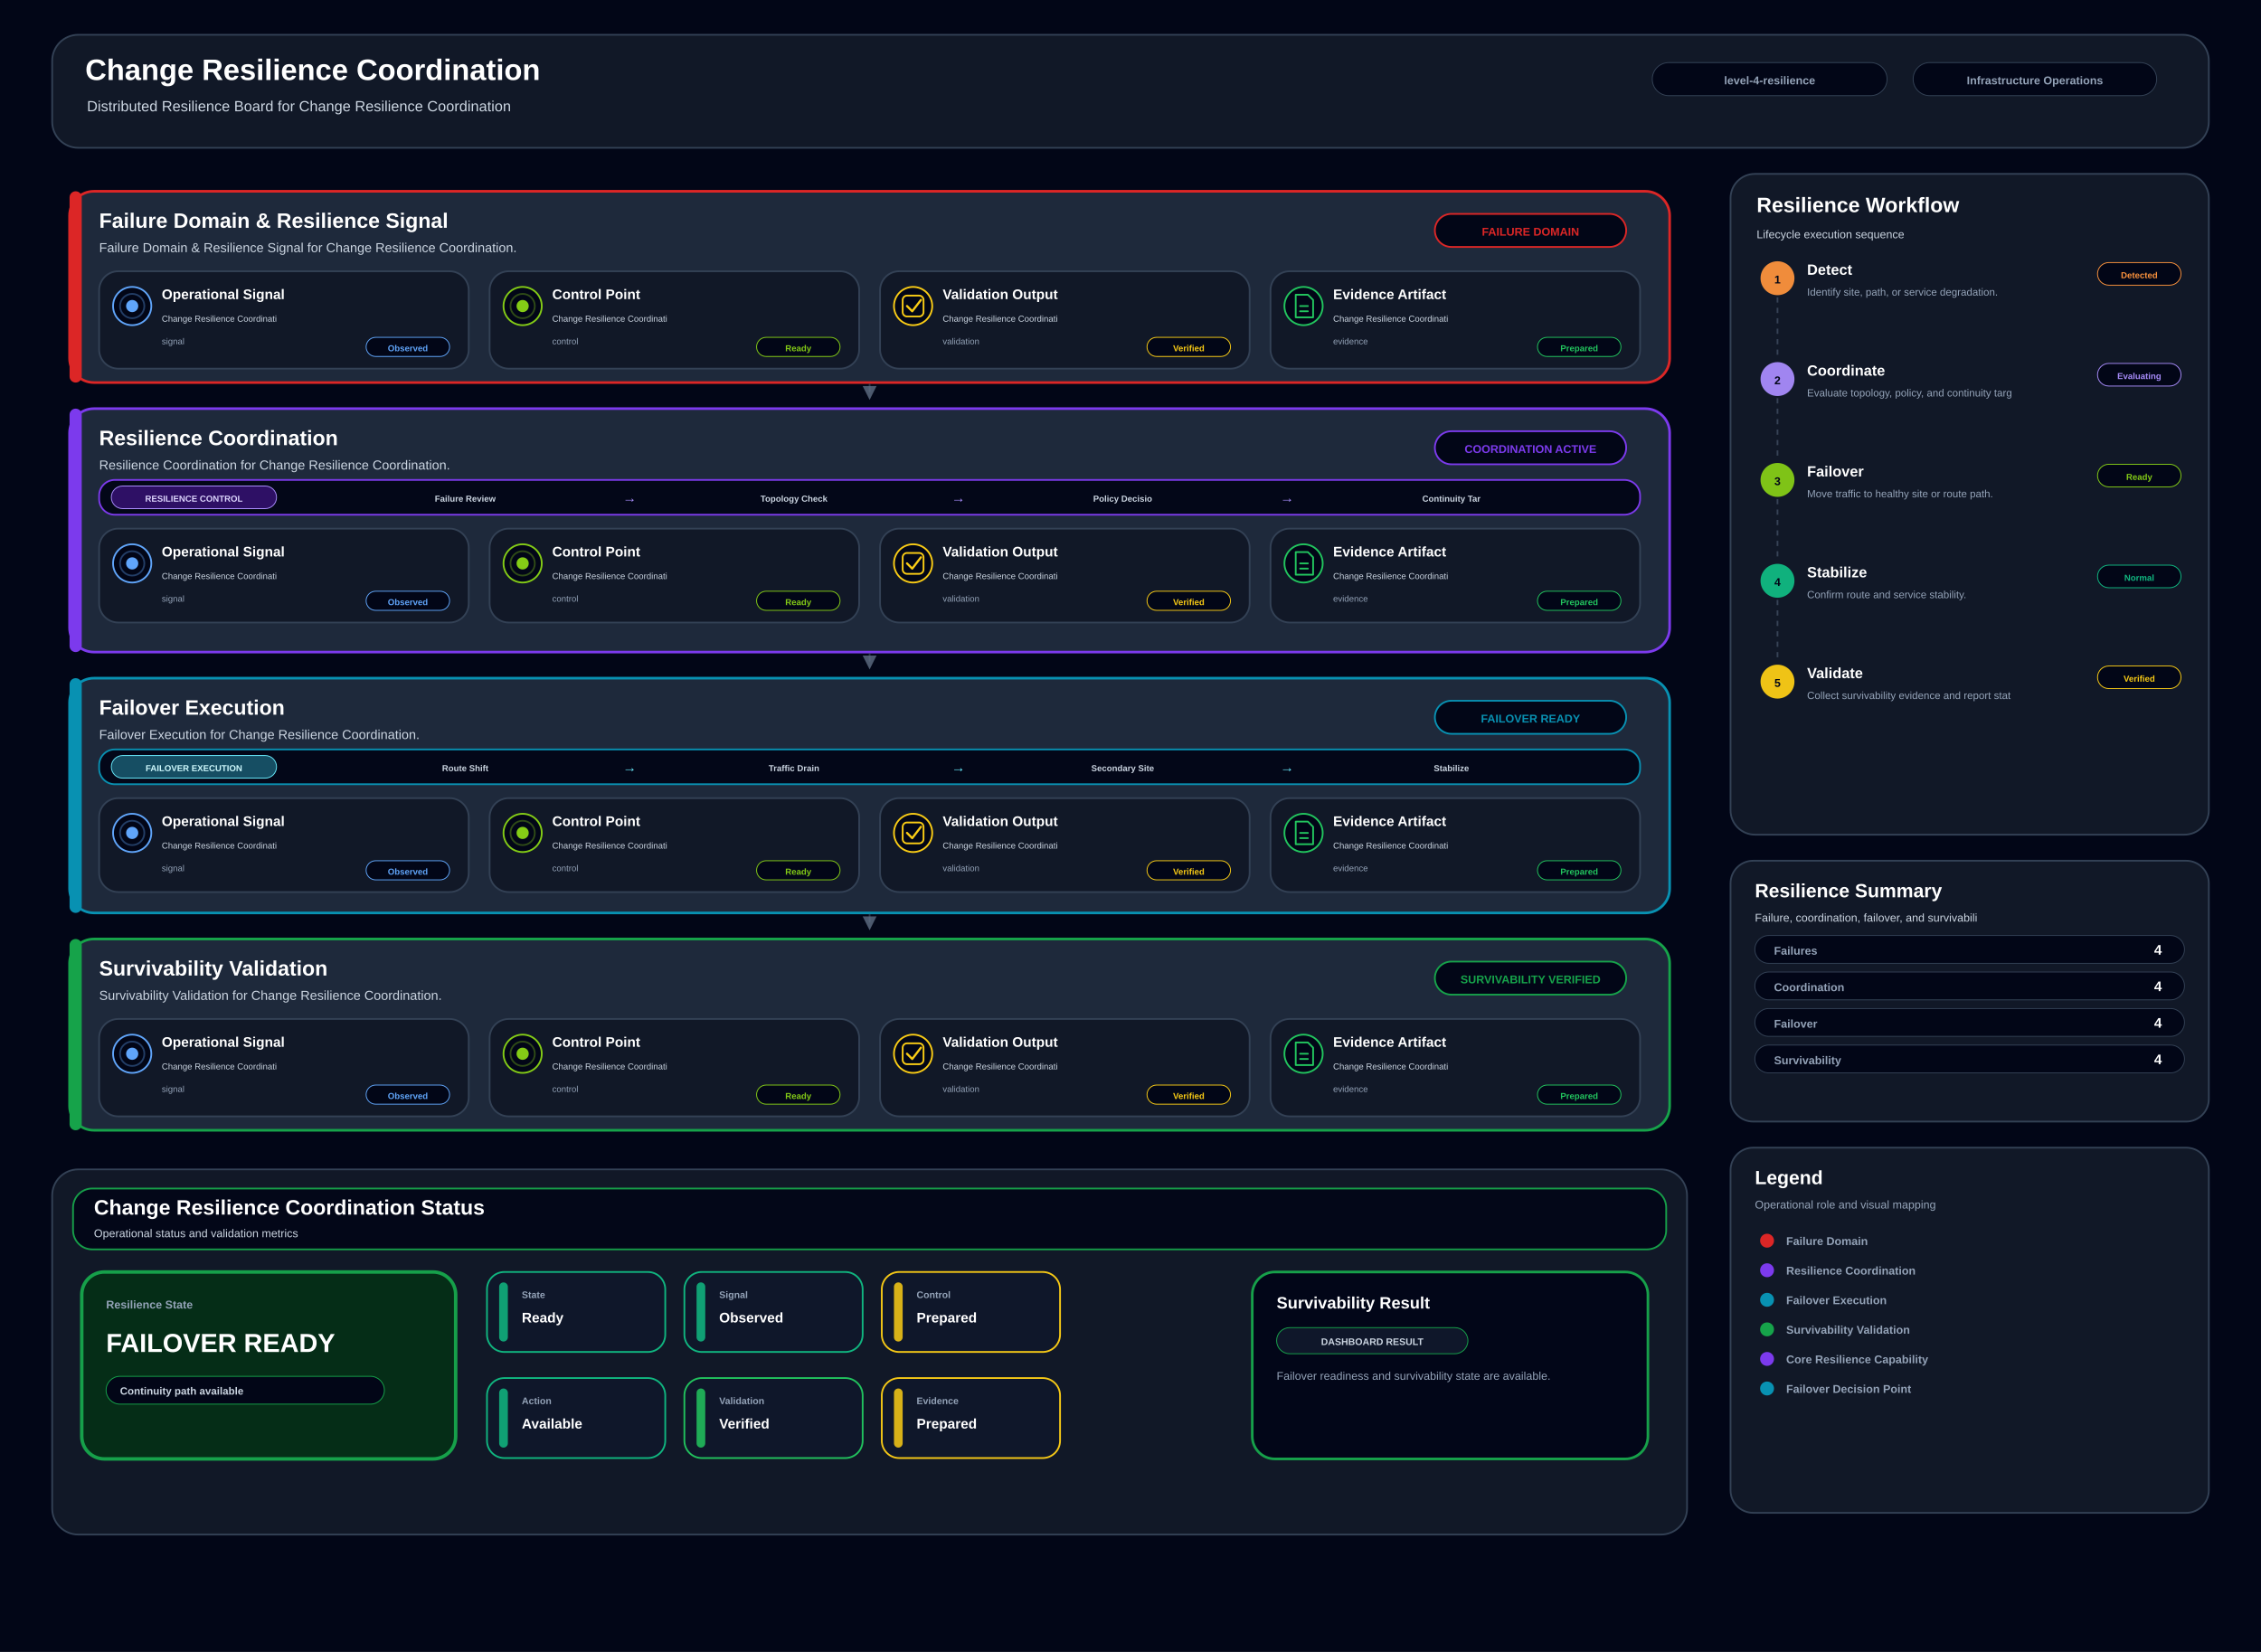
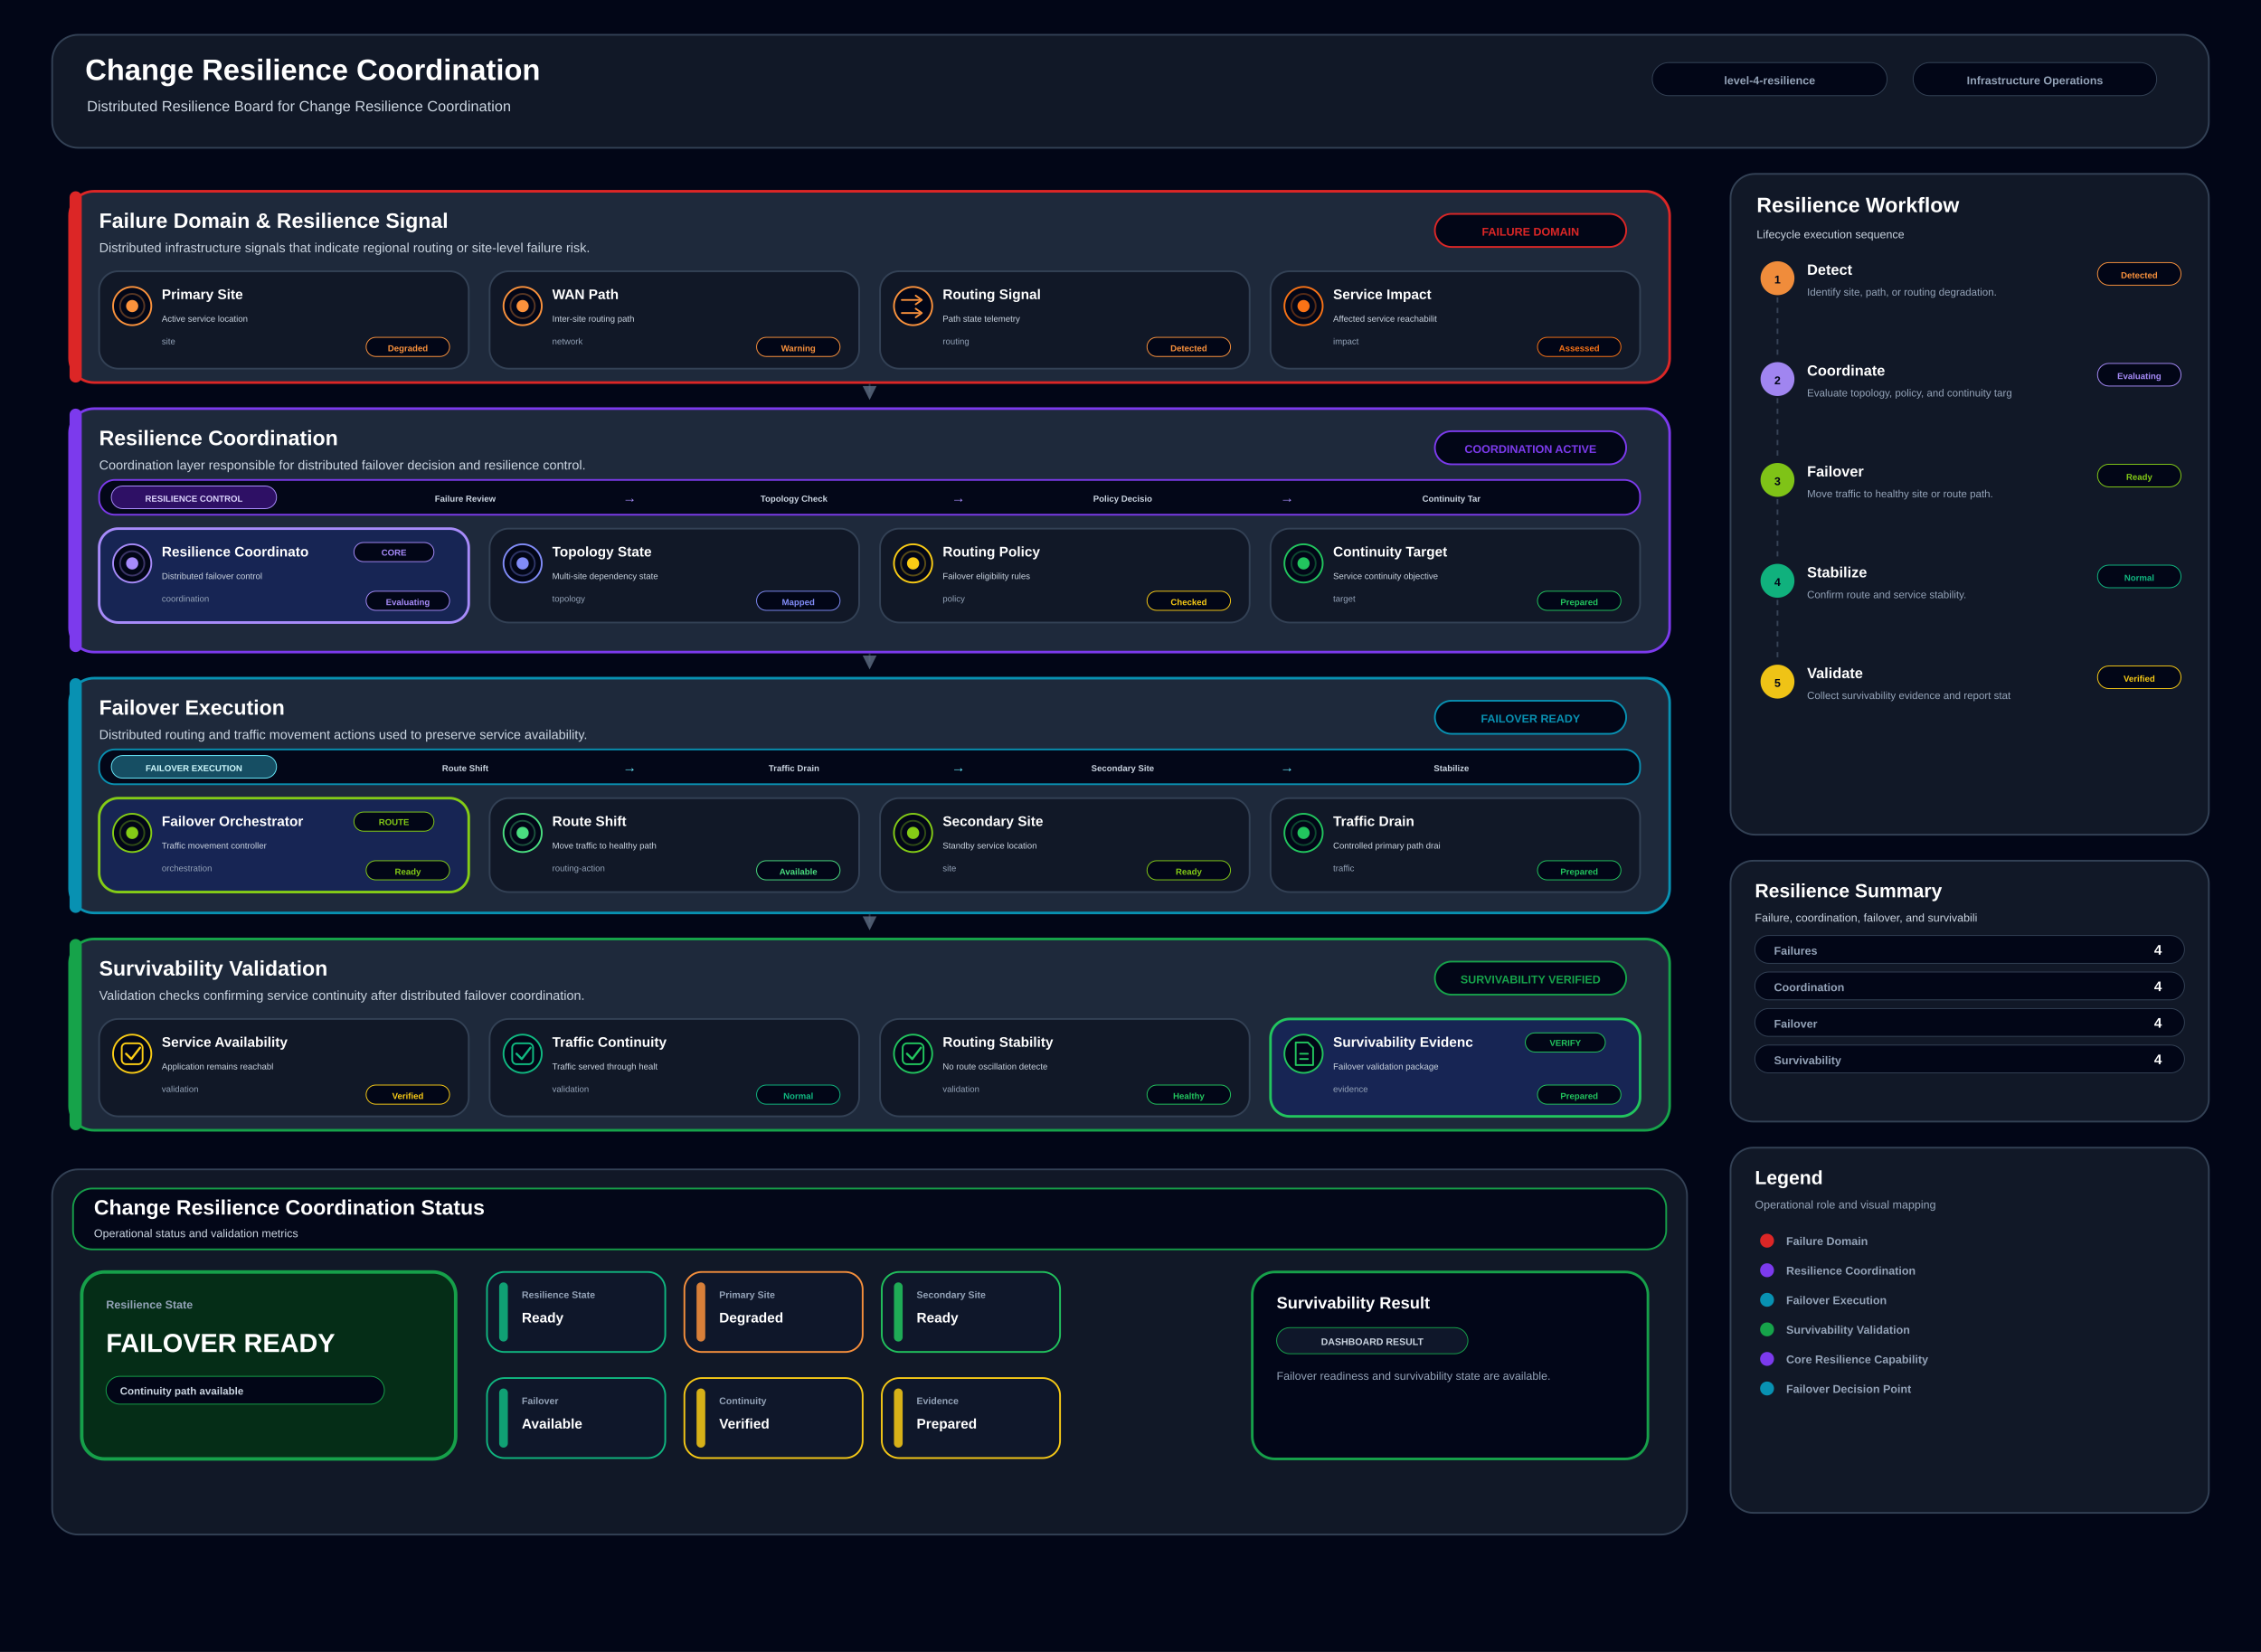
<svg xmlns="http://www.w3.org/2000/svg" width="2600" height="1900" viewBox="0 0 2600 1900" font-family="Arial, Helvetica, sans-serif">
  <style>text { font-family: Arial, Helvetica, sans-serif; letter-spacing: normal; word-spacing: normal; text-rendering: optimizeLegibility; font-kerning: normal; }</style>
  <style>text { font-family: Arial, Helvetica, sans-serif; letter-spacing: normal; word-spacing: normal; text-rendering: optimizeLegibility; font-kerning: normal; }</style>
  <rect width="2600" height="1900" fill="#020617" />
  <rect x="60" y="40" width="2480" height="130" rx="30" fill="#111827" stroke="#334155" stroke-width="2" />
  <text x="98" y="92" fill="#ffffff" font-size="34" font-weight="bold">Change Resilience Coordination</text>
  <text x="100" y="128" fill="#cbd5e1" font-size="17">Distributed Resilience Board for Change Resilience Coordination</text>
  <rect x="1900" y="72" width="270" height="38" rx="19" fill="#020617" stroke="#334155" stroke-width="1" />
  <text x="2035" y="97" fill="#94a3b8" font-size="13" text-anchor="middle" font-weight="bold">level-4-resilience</text>
  <rect x="2200" y="72" width="280" height="38" rx="19" fill="#020617" stroke="#334155" stroke-width="1" />
  <text x="2340" y="97" fill="#94a3b8" font-size="13" text-anchor="middle" font-weight="bold">Infrastructure Operations</text>
  <rect x="80" y="220" width="1840" height="220" rx="28" fill="#1e293b" stroke="#dc2626" stroke-width="3" />
  <rect x="80" y="220" width="14" height="220" rx="7" fill="#dc2626" />
  <text x="114" y="262" fill="#ffffff" font-size="24" font-weight="bold">Failure Domain &amp; Resilience Signal</text>
-   <text x="114" y="290" fill="#cbd5e1" font-size="15">Failure Domain &amp; Resilience Signal for Change Resilience Coordination.</text>
+   <text x="114" y="290" fill="#cbd5e1" font-size="15">Distributed infrastructure signals that indicate regional routing or site-level failure risk.</text>
  <rect x="1650" y="246" width="220" height="38" rx="19" fill="#020617" stroke="#dc2626" stroke-width="2" />
  <text x="1760" y="271" fill="#dc2626" font-size="13" text-anchor="middle" font-weight="bold">FAILURE DOMAIN</text>
  <rect x="114" y="312" width="425" height="112" rx="22" fill="#111827" stroke="#334155" stroke-width="2" />
-   <circle cx="152" cy="352" r="22" fill="#020617" stroke="#60a5fa" stroke-width="2" />
-   <circle cx="152" cy="352" r="7" fill="#60a5fa" />
-   <circle cx="152" cy="352" r="14" fill="none" stroke="#60a5fa" stroke-width="2" opacity="0.35" />
-   <text x="186" y="344" fill="#ffffff" font-size="16" font-weight="bold">Operational Signal</text>
-   <text x="186" y="370" fill="#cbd5e1" font-size="10">Change Resilience Coordinati</text>
-   <text x="186" y="396" fill="#94a3b8" font-size="10">signal</text>
-   <rect x="421" y="388" width="96" height="22" rx="11" fill="#020617" stroke="#60a5fa" stroke-width="1" />
-   <text x="469" y="404" fill="#60a5fa" font-size="10" text-anchor="middle" font-weight="bold">Observed</text>
+   <circle cx="152" cy="352" r="22" fill="#020617" stroke="#fb923c" stroke-width="2" />
+   <circle cx="152" cy="352" r="7" fill="#fb923c" />
+   <circle cx="152" cy="352" r="14" fill="none" stroke="#fb923c" stroke-width="2" opacity="0.35" />
+   <text x="186" y="344" fill="#ffffff" font-size="16" font-weight="bold">Primary Site</text>
+   <text x="186" y="370" fill="#cbd5e1" font-size="10">Active service location</text>
+   <text x="186" y="396" fill="#94a3b8" font-size="10">site</text>
+   <rect x="421" y="388" width="96" height="22" rx="11" fill="#020617" stroke="#fb923c" stroke-width="1" />
+   <text x="469" y="404" fill="#fb923c" font-size="10" text-anchor="middle" font-weight="bold">Degraded</text>
  <rect x="563" y="312" width="425" height="112" rx="22" fill="#111827" stroke="#334155" stroke-width="2" />
-   <circle cx="601" cy="352" r="22" fill="#020617" stroke="#84cc16" stroke-width="2" />
-   <circle cx="601" cy="352" r="7" fill="#84cc16" />
-   <circle cx="601" cy="352" r="14" fill="none" stroke="#84cc16" stroke-width="2" opacity="0.35" />
-   <text x="635" y="344" fill="#ffffff" font-size="16" font-weight="bold">Control Point</text>
-   <text x="635" y="370" fill="#cbd5e1" font-size="10">Change Resilience Coordinati</text>
-   <text x="635" y="396" fill="#94a3b8" font-size="10">control</text>
-   <rect x="870" y="388" width="96" height="22" rx="11" fill="#020617" stroke="#84cc16" stroke-width="1" />
-   <text x="918" y="404" fill="#84cc16" font-size="10" text-anchor="middle" font-weight="bold">Ready</text>
+   <circle cx="601" cy="352" r="22" fill="#020617" stroke="#fb923c" stroke-width="2" />
+   <circle cx="601" cy="352" r="7" fill="#fb923c" />
+   <circle cx="601" cy="352" r="14" fill="none" stroke="#fb923c" stroke-width="2" opacity="0.35" />
+   <text x="635" y="344" fill="#ffffff" font-size="16" font-weight="bold">WAN Path</text>
+   <text x="635" y="370" fill="#cbd5e1" font-size="10">Inter-site routing path</text>
+   <text x="635" y="396" fill="#94a3b8" font-size="10">network</text>
+   <rect x="870" y="388" width="96" height="22" rx="11" fill="#020617" stroke="#fb923c" stroke-width="1" />
+   <text x="918" y="404" fill="#fb923c" font-size="10" text-anchor="middle" font-weight="bold">Warning</text>
  <rect x="1012" y="312" width="425" height="112" rx="22" fill="#111827" stroke="#334155" stroke-width="2" />
-   <circle cx="1050" cy="352" r="22" fill="#020617" stroke="#facc15" stroke-width="2" />
-   <rect x="1038" y="340" width="24" height="24" rx="5" fill="none" stroke="#facc15" stroke-width="2" />
-   <polyline points="1043,352 1049,358 1059,345" fill="none" stroke="#facc15" stroke-width="2.5" stroke-linecap="round" stroke-linejoin="round" />
-   <text x="1084" y="344" fill="#ffffff" font-size="16" font-weight="bold">Validation Output</text>
-   <text x="1084" y="370" fill="#cbd5e1" font-size="10">Change Resilience Coordinati</text>
-   <text x="1084" y="396" fill="#94a3b8" font-size="10">validation</text>
-   <rect x="1319" y="388" width="96" height="22" rx="11" fill="#020617" stroke="#facc15" stroke-width="1" />
-   <text x="1367" y="404" fill="#facc15" font-size="10" text-anchor="middle" font-weight="bold">Verified</text>
+   <circle cx="1050" cy="352" r="22" fill="#020617" stroke="#fb923c" stroke-width="2" />
+   <line x1="1037" y1="345" x2="1057" y2="345" stroke="#fb923c" stroke-width="2" stroke-linecap="round" />
+   <polyline points="1053,340 1060,345 1053,350" fill="none" stroke="#fb923c" stroke-width="2" stroke-linecap="round" stroke-linejoin="round" />
+   <line x1="1037" y1="360" x2="1057" y2="360" stroke="#fb923c" stroke-width="2" stroke-linecap="round" />
+   <polyline points="1053,355 1060,360 1053,365" fill="none" stroke="#fb923c" stroke-width="2" stroke-linecap="round" stroke-linejoin="round" />
+   <text x="1084" y="344" fill="#ffffff" font-size="16" font-weight="bold">Routing Signal</text>
+   <text x="1084" y="370" fill="#cbd5e1" font-size="10">Path state telemetry</text>
+   <text x="1084" y="396" fill="#94a3b8" font-size="10">routing</text>
+   <rect x="1319" y="388" width="96" height="22" rx="11" fill="#020617" stroke="#fb923c" stroke-width="1" />
+   <text x="1367" y="404" fill="#fb923c" font-size="10" text-anchor="middle" font-weight="bold">Detected</text>
  <rect x="1461" y="312" width="425" height="112" rx="22" fill="#111827" stroke="#334155" stroke-width="2" />
-   <circle cx="1499" cy="352" r="22" fill="#020617" stroke="#22c55e" stroke-width="2" />
-   <polygon points="1490,339 1504,339 1510,345 1510,365 1490,365" fill="none" stroke="#22c55e" stroke-width="2" stroke-linejoin="round" />
-   <line x1="1495" y1="352" x2="1504" y2="352" stroke="#22c55e" stroke-width="2" stroke-linecap="round" />
-   <line x1="1495" y1="358" x2="1504" y2="358" stroke="#22c55e" stroke-width="2" stroke-linecap="round" />
-   <text x="1533" y="344" fill="#ffffff" font-size="16" font-weight="bold">Evidence Artifact</text>
-   <text x="1533" y="370" fill="#cbd5e1" font-size="10">Change Resilience Coordinati</text>
-   <text x="1533" y="396" fill="#94a3b8" font-size="10">evidence</text>
-   <rect x="1768" y="388" width="96" height="22" rx="11" fill="#020617" stroke="#22c55e" stroke-width="1" />
-   <text x="1816" y="404" fill="#22c55e" font-size="10" text-anchor="middle" font-weight="bold">Prepared</text>
+   <circle cx="1499" cy="352" r="22" fill="#020617" stroke="#f97316" stroke-width="2" />
+   <circle cx="1499" cy="352" r="7" fill="#f97316" />
+   <circle cx="1499" cy="352" r="14" fill="none" stroke="#f97316" stroke-width="2" opacity="0.35" />
+   <text x="1533" y="344" fill="#ffffff" font-size="16" font-weight="bold">Service Impact</text>
+   <text x="1533" y="370" fill="#cbd5e1" font-size="10">Affected service reachabilit</text>
+   <text x="1533" y="396" fill="#94a3b8" font-size="10">impact</text>
+   <rect x="1768" y="388" width="96" height="22" rx="11" fill="#020617" stroke="#f97316" stroke-width="1" />
+   <text x="1816" y="404" fill="#f97316" font-size="10" text-anchor="middle" font-weight="bold">Assessed</text>
  <rect x="80" y="470" width="1840" height="280" rx="28" fill="#1e293b" stroke="#7c3aed" stroke-width="3" />
  <rect x="80" y="470" width="14" height="280" rx="7" fill="#7c3aed" />
  <text x="114" y="512" fill="#ffffff" font-size="24" font-weight="bold">Resilience Coordination</text>
-   <text x="114" y="540" fill="#cbd5e1" font-size="15">Resilience Coordination for Change Resilience Coordination.</text>
+   <text x="114" y="540" fill="#cbd5e1" font-size="15">Coordination layer responsible for distributed failover decision and resilience control.</text>
  <rect x="1650" y="496" width="220" height="38" rx="19" fill="#020617" stroke="#7c3aed" stroke-width="2" />
  <text x="1760" y="521" fill="#7c3aed" font-size="13" text-anchor="middle" font-weight="bold">COORDINATION ACTIVE</text>
  <rect x="114" y="552" width="1772" height="40" rx="18" fill="#020617" stroke="#7c3aed" stroke-width="2" opacity="0.98" />
  <rect x="128" y="559" width="190" height="26" rx="13" fill="#2e1065" stroke="#a78bfa" stroke-width="1" />
  <text x="223.0" y="577" fill="#ddd6fe" font-size="10" text-anchor="middle" font-weight="bold">RESILIENCE CONTROL</text>
  <text x="535.0" y="577" fill="#cbd5e1" font-size="10" text-anchor="middle" font-weight="bold">Failure Review</text>
  <text x="724.0" y="578" fill="#a78bfa" font-size="16" text-anchor="middle" font-weight="bold">→</text>
  <text x="913.0" y="577" fill="#cbd5e1" font-size="10" text-anchor="middle" font-weight="bold">Topology Check</text>
  <text x="1102.0" y="578" fill="#a78bfa" font-size="16" text-anchor="middle" font-weight="bold">→</text>
  <text x="1291.0" y="577" fill="#cbd5e1" font-size="10" text-anchor="middle" font-weight="bold">Policy Decisio</text>
  <text x="1480.0" y="578" fill="#a78bfa" font-size="16" text-anchor="middle" font-weight="bold">→</text>
  <text x="1669.0" y="577" fill="#cbd5e1" font-size="10" text-anchor="middle" font-weight="bold">Continuity Tar</text>
-   <rect x="114" y="608" width="425" height="108" rx="22" fill="#111827" stroke="#334155" stroke-width="2" />
-   <circle cx="152" cy="648" r="22" fill="#020617" stroke="#60a5fa" stroke-width="2" />
-   <circle cx="152" cy="648" r="7" fill="#60a5fa" />
-   <circle cx="152" cy="648" r="14" fill="none" stroke="#60a5fa" stroke-width="2" opacity="0.35" />
-   <text x="186" y="640" fill="#ffffff" font-size="16" font-weight="bold">Operational Signal</text>
-   <text x="186" y="666" fill="#cbd5e1" font-size="10">Change Resilience Coordinati</text>
-   <text x="186" y="692" fill="#94a3b8" font-size="10">signal</text>
-   <rect x="421" y="680" width="96" height="22" rx="11" fill="#020617" stroke="#60a5fa" stroke-width="1" />
-   <text x="469" y="696" fill="#60a5fa" font-size="10" text-anchor="middle" font-weight="bold">Observed</text>
+   <rect x="114" y="608" width="425" height="108" rx="22" fill="#172554" stroke="#a78bfa" stroke-width="3" />
+   <circle cx="152" cy="648" r="22" fill="#020617" stroke="#a78bfa" stroke-width="2" />
+   <circle cx="152" cy="648" r="7" fill="#a78bfa" />
+   <circle cx="152" cy="648" r="14" fill="none" stroke="#a78bfa" stroke-width="2" opacity="0.35" />
+   <text x="186" y="640" fill="#ffffff" font-size="16" font-weight="bold">Resilience Coordinato</text>
+   <text x="186" y="666" fill="#cbd5e1" font-size="10">Distributed failover control</text>
+   <text x="186" y="692" fill="#94a3b8" font-size="10">coordination</text>
+   <rect x="421" y="680" width="96" height="22" rx="11" fill="#020617" stroke="#a78bfa" stroke-width="1" />
+   <text x="469" y="696" fill="#a78bfa" font-size="10" text-anchor="middle" font-weight="bold">Evaluating</text>
+   <rect x="407" y="624" width="92" height="22" rx="11" fill="#020617" stroke="#a78bfa" stroke-width="1" />
+   <text x="453" y="639" fill="#a78bfa" font-size="10" text-anchor="middle" font-weight="bold">CORE</text>
  <rect x="563" y="608" width="425" height="108" rx="22" fill="#111827" stroke="#334155" stroke-width="2" />
-   <circle cx="601" cy="648" r="22" fill="#020617" stroke="#84cc16" stroke-width="2" />
-   <circle cx="601" cy="648" r="7" fill="#84cc16" />
-   <circle cx="601" cy="648" r="14" fill="none" stroke="#84cc16" stroke-width="2" opacity="0.35" />
-   <text x="635" y="640" fill="#ffffff" font-size="16" font-weight="bold">Control Point</text>
-   <text x="635" y="666" fill="#cbd5e1" font-size="10">Change Resilience Coordinati</text>
-   <text x="635" y="692" fill="#94a3b8" font-size="10">control</text>
-   <rect x="870" y="680" width="96" height="22" rx="11" fill="#020617" stroke="#84cc16" stroke-width="1" />
-   <text x="918" y="696" fill="#84cc16" font-size="10" text-anchor="middle" font-weight="bold">Ready</text>
+   <circle cx="601" cy="648" r="22" fill="#020617" stroke="#818cf8" stroke-width="2" />
+   <circle cx="601" cy="648" r="7" fill="#818cf8" />
+   <circle cx="601" cy="648" r="14" fill="none" stroke="#818cf8" stroke-width="2" opacity="0.35" />
+   <text x="635" y="640" fill="#ffffff" font-size="16" font-weight="bold">Topology State</text>
+   <text x="635" y="666" fill="#cbd5e1" font-size="10">Multi-site dependency state</text>
+   <text x="635" y="692" fill="#94a3b8" font-size="10">topology</text>
+   <rect x="870" y="680" width="96" height="22" rx="11" fill="#020617" stroke="#818cf8" stroke-width="1" />
+   <text x="918" y="696" fill="#818cf8" font-size="10" text-anchor="middle" font-weight="bold">Mapped</text>
  <rect x="1012" y="608" width="425" height="108" rx="22" fill="#111827" stroke="#334155" stroke-width="2" />
  <circle cx="1050" cy="648" r="22" fill="#020617" stroke="#facc15" stroke-width="2" />
-   <rect x="1038" y="636" width="24" height="24" rx="5" fill="none" stroke="#facc15" stroke-width="2" />
-   <polyline points="1043,648 1049,654 1059,641" fill="none" stroke="#facc15" stroke-width="2.5" stroke-linecap="round" stroke-linejoin="round" />
-   <text x="1084" y="640" fill="#ffffff" font-size="16" font-weight="bold">Validation Output</text>
-   <text x="1084" y="666" fill="#cbd5e1" font-size="10">Change Resilience Coordinati</text>
-   <text x="1084" y="692" fill="#94a3b8" font-size="10">validation</text>
+   <circle cx="1050" cy="648" r="7" fill="#facc15" />
+   <circle cx="1050" cy="648" r="14" fill="none" stroke="#facc15" stroke-width="2" opacity="0.35" />
+   <text x="1084" y="640" fill="#ffffff" font-size="16" font-weight="bold">Routing Policy</text>
+   <text x="1084" y="666" fill="#cbd5e1" font-size="10">Failover eligibility rules</text>
+   <text x="1084" y="692" fill="#94a3b8" font-size="10">policy</text>
  <rect x="1319" y="680" width="96" height="22" rx="11" fill="#020617" stroke="#facc15" stroke-width="1" />
-   <text x="1367" y="696" fill="#facc15" font-size="10" text-anchor="middle" font-weight="bold">Verified</text>
+   <text x="1367" y="696" fill="#facc15" font-size="10" text-anchor="middle" font-weight="bold">Checked</text>
  <rect x="1461" y="608" width="425" height="108" rx="22" fill="#111827" stroke="#334155" stroke-width="2" />
  <circle cx="1499" cy="648" r="22" fill="#020617" stroke="#22c55e" stroke-width="2" />
-   <polygon points="1490,635 1504,635 1510,641 1510,661 1490,661" fill="none" stroke="#22c55e" stroke-width="2" stroke-linejoin="round" />
-   <line x1="1495" y1="648" x2="1504" y2="648" stroke="#22c55e" stroke-width="2" stroke-linecap="round" />
-   <line x1="1495" y1="654" x2="1504" y2="654" stroke="#22c55e" stroke-width="2" stroke-linecap="round" />
-   <text x="1533" y="640" fill="#ffffff" font-size="16" font-weight="bold">Evidence Artifact</text>
-   <text x="1533" y="666" fill="#cbd5e1" font-size="10">Change Resilience Coordinati</text>
-   <text x="1533" y="692" fill="#94a3b8" font-size="10">evidence</text>
+   <circle cx="1499" cy="648" r="7" fill="#22c55e" />
+   <circle cx="1499" cy="648" r="14" fill="none" stroke="#22c55e" stroke-width="2" opacity="0.35" />
+   <text x="1533" y="640" fill="#ffffff" font-size="16" font-weight="bold">Continuity Target</text>
+   <text x="1533" y="666" fill="#cbd5e1" font-size="10">Service continuity objective</text>
+   <text x="1533" y="692" fill="#94a3b8" font-size="10">target</text>
  <rect x="1768" y="680" width="96" height="22" rx="11" fill="#020617" stroke="#22c55e" stroke-width="1" />
  <text x="1816" y="696" fill="#22c55e" font-size="10" text-anchor="middle" font-weight="bold">Prepared</text>
  <rect x="80" y="780" width="1840" height="270" rx="28" fill="#1e293b" stroke="#0891b2" stroke-width="3" />
  <rect x="80" y="780" width="14" height="270" rx="7" fill="#0891b2" />
  <text x="114" y="822" fill="#ffffff" font-size="24" font-weight="bold">Failover Execution</text>
-   <text x="114" y="850" fill="#cbd5e1" font-size="15">Failover Execution for Change Resilience Coordination.</text>
+   <text x="114" y="850" fill="#cbd5e1" font-size="15">Distributed routing and traffic movement actions used to preserve service availability.</text>
  <rect x="1650" y="806" width="220" height="38" rx="19" fill="#020617" stroke="#0891b2" stroke-width="2" />
  <text x="1760" y="831" fill="#0891b2" font-size="13" text-anchor="middle" font-weight="bold">FAILOVER READY</text>
  <rect x="114" y="862" width="1772" height="40" rx="18" fill="#020617" stroke="#0891b2" stroke-width="2" opacity="0.98" />
  <rect x="128" y="869" width="190" height="26" rx="13" fill="#164e63" stroke="#67e8f9" stroke-width="1" />
  <text x="223.0" y="887" fill="#cffafe" font-size="10" text-anchor="middle" font-weight="bold">FAILOVER EXECUTION</text>
  <text x="535.0" y="887" fill="#cbd5e1" font-size="10" text-anchor="middle" font-weight="bold">Route Shift</text>
  <text x="724.0" y="888" fill="#67e8f9" font-size="16" text-anchor="middle" font-weight="bold">→</text>
  <text x="913.0" y="887" fill="#cbd5e1" font-size="10" text-anchor="middle" font-weight="bold">Traffic Drain</text>
  <text x="1102.0" y="888" fill="#67e8f9" font-size="16" text-anchor="middle" font-weight="bold">→</text>
  <text x="1291.0" y="887" fill="#cbd5e1" font-size="10" text-anchor="middle" font-weight="bold">Secondary Site</text>
  <text x="1480.0" y="888" fill="#67e8f9" font-size="16" text-anchor="middle" font-weight="bold">→</text>
  <text x="1669.0" y="887" fill="#cbd5e1" font-size="10" text-anchor="middle" font-weight="bold">Stabilize</text>
-   <rect x="114" y="918" width="425" height="108" rx="22" fill="#111827" stroke="#334155" stroke-width="2" />
-   <circle cx="152" cy="958" r="22" fill="#020617" stroke="#60a5fa" stroke-width="2" />
-   <circle cx="152" cy="958" r="7" fill="#60a5fa" />
-   <circle cx="152" cy="958" r="14" fill="none" stroke="#60a5fa" stroke-width="2" opacity="0.35" />
-   <text x="186" y="950" fill="#ffffff" font-size="16" font-weight="bold">Operational Signal</text>
-   <text x="186" y="976" fill="#cbd5e1" font-size="10">Change Resilience Coordinati</text>
-   <text x="186" y="1002" fill="#94a3b8" font-size="10">signal</text>
-   <rect x="421" y="990" width="96" height="22" rx="11" fill="#020617" stroke="#60a5fa" stroke-width="1" />
-   <text x="469" y="1006" fill="#60a5fa" font-size="10" text-anchor="middle" font-weight="bold">Observed</text>
+   <rect x="114" y="918" width="425" height="108" rx="22" fill="#172554" stroke="#84cc16" stroke-width="3" />
+   <circle cx="152" cy="958" r="22" fill="#020617" stroke="#84cc16" stroke-width="2" />
+   <circle cx="152" cy="958" r="7" fill="#84cc16" />
+   <circle cx="152" cy="958" r="14" fill="none" stroke="#84cc16" stroke-width="2" opacity="0.35" />
+   <text x="186" y="950" fill="#ffffff" font-size="16" font-weight="bold">Failover Orchestrator</text>
+   <text x="186" y="976" fill="#cbd5e1" font-size="10">Traffic movement controller</text>
+   <text x="186" y="1002" fill="#94a3b8" font-size="10">orchestration</text>
+   <rect x="421" y="990" width="96" height="22" rx="11" fill="#020617" stroke="#84cc16" stroke-width="1" />
+   <text x="469" y="1006" fill="#84cc16" font-size="10" text-anchor="middle" font-weight="bold">Ready</text>
+   <rect x="407" y="934" width="92" height="22" rx="11" fill="#020617" stroke="#84cc16" stroke-width="1" />
+   <text x="453" y="949" fill="#84cc16" font-size="10" text-anchor="middle" font-weight="bold">ROUTE</text>
  <rect x="563" y="918" width="425" height="108" rx="22" fill="#111827" stroke="#334155" stroke-width="2" />
-   <circle cx="601" cy="958" r="22" fill="#020617" stroke="#84cc16" stroke-width="2" />
-   <circle cx="601" cy="958" r="7" fill="#84cc16" />
-   <circle cx="601" cy="958" r="14" fill="none" stroke="#84cc16" stroke-width="2" opacity="0.35" />
-   <text x="635" y="950" fill="#ffffff" font-size="16" font-weight="bold">Control Point</text>
-   <text x="635" y="976" fill="#cbd5e1" font-size="10">Change Resilience Coordinati</text>
-   <text x="635" y="1002" fill="#94a3b8" font-size="10">control</text>
-   <rect x="870" y="990" width="96" height="22" rx="11" fill="#020617" stroke="#84cc16" stroke-width="1" />
-   <text x="918" y="1006" fill="#84cc16" font-size="10" text-anchor="middle" font-weight="bold">Ready</text>
+   <circle cx="601" cy="958" r="22" fill="#020617" stroke="#4ade80" stroke-width="2" />
+   <circle cx="601" cy="958" r="7" fill="#4ade80" />
+   <circle cx="601" cy="958" r="14" fill="none" stroke="#4ade80" stroke-width="2" opacity="0.35" />
+   <text x="635" y="950" fill="#ffffff" font-size="16" font-weight="bold">Route Shift</text>
+   <text x="635" y="976" fill="#cbd5e1" font-size="10">Move traffic to healthy path</text>
+   <text x="635" y="1002" fill="#94a3b8" font-size="10">routing-action</text>
+   <rect x="870" y="990" width="96" height="22" rx="11" fill="#020617" stroke="#4ade80" stroke-width="1" />
+   <text x="918" y="1006" fill="#4ade80" font-size="10" text-anchor="middle" font-weight="bold">Available</text>
  <rect x="1012" y="918" width="425" height="108" rx="22" fill="#111827" stroke="#334155" stroke-width="2" />
-   <circle cx="1050" cy="958" r="22" fill="#020617" stroke="#facc15" stroke-width="2" />
-   <rect x="1038" y="946" width="24" height="24" rx="5" fill="none" stroke="#facc15" stroke-width="2" />
-   <polyline points="1043,958 1049,964 1059,951" fill="none" stroke="#facc15" stroke-width="2.5" stroke-linecap="round" stroke-linejoin="round" />
-   <text x="1084" y="950" fill="#ffffff" font-size="16" font-weight="bold">Validation Output</text>
-   <text x="1084" y="976" fill="#cbd5e1" font-size="10">Change Resilience Coordinati</text>
-   <text x="1084" y="1002" fill="#94a3b8" font-size="10">validation</text>
-   <rect x="1319" y="990" width="96" height="22" rx="11" fill="#020617" stroke="#facc15" stroke-width="1" />
-   <text x="1367" y="1006" fill="#facc15" font-size="10" text-anchor="middle" font-weight="bold">Verified</text>
+   <circle cx="1050" cy="958" r="22" fill="#020617" stroke="#84cc16" stroke-width="2" />
+   <circle cx="1050" cy="958" r="7" fill="#84cc16" />
+   <circle cx="1050" cy="958" r="14" fill="none" stroke="#84cc16" stroke-width="2" opacity="0.35" />
+   <text x="1084" y="950" fill="#ffffff" font-size="16" font-weight="bold">Secondary Site</text>
+   <text x="1084" y="976" fill="#cbd5e1" font-size="10">Standby service location</text>
+   <text x="1084" y="1002" fill="#94a3b8" font-size="10">site</text>
+   <rect x="1319" y="990" width="96" height="22" rx="11" fill="#020617" stroke="#84cc16" stroke-width="1" />
+   <text x="1367" y="1006" fill="#84cc16" font-size="10" text-anchor="middle" font-weight="bold">Ready</text>
  <rect x="1461" y="918" width="425" height="108" rx="22" fill="#111827" stroke="#334155" stroke-width="2" />
  <circle cx="1499" cy="958" r="22" fill="#020617" stroke="#22c55e" stroke-width="2" />
-   <polygon points="1490,945 1504,945 1510,951 1510,971 1490,971" fill="none" stroke="#22c55e" stroke-width="2" stroke-linejoin="round" />
-   <line x1="1495" y1="958" x2="1504" y2="958" stroke="#22c55e" stroke-width="2" stroke-linecap="round" />
-   <line x1="1495" y1="964" x2="1504" y2="964" stroke="#22c55e" stroke-width="2" stroke-linecap="round" />
-   <text x="1533" y="950" fill="#ffffff" font-size="16" font-weight="bold">Evidence Artifact</text>
-   <text x="1533" y="976" fill="#cbd5e1" font-size="10">Change Resilience Coordinati</text>
-   <text x="1533" y="1002" fill="#94a3b8" font-size="10">evidence</text>
+   <circle cx="1499" cy="958" r="7" fill="#22c55e" />
+   <circle cx="1499" cy="958" r="14" fill="none" stroke="#22c55e" stroke-width="2" opacity="0.35" />
+   <text x="1533" y="950" fill="#ffffff" font-size="16" font-weight="bold">Traffic Drain</text>
+   <text x="1533" y="976" fill="#cbd5e1" font-size="10">Controlled primary path drai</text>
+   <text x="1533" y="1002" fill="#94a3b8" font-size="10">traffic</text>
  <rect x="1768" y="990" width="96" height="22" rx="11" fill="#020617" stroke="#22c55e" stroke-width="1" />
  <text x="1816" y="1006" fill="#22c55e" font-size="10" text-anchor="middle" font-weight="bold">Prepared</text>
  <rect x="80" y="1080" width="1840" height="220" rx="28" fill="#1e293b" stroke="#16a34a" stroke-width="3" />
  <rect x="80" y="1080" width="14" height="220" rx="7" fill="#16a34a" />
  <text x="114" y="1122" fill="#ffffff" font-size="24" font-weight="bold">Survivability Validation</text>
-   <text x="114" y="1150" fill="#cbd5e1" font-size="15">Survivability Validation for Change Resilience Coordination.</text>
+   <text x="114" y="1150" fill="#cbd5e1" font-size="15">Validation checks confirming service continuity after distributed failover coordination.</text>
  <rect x="1650" y="1106" width="220" height="38" rx="19" fill="#020617" stroke="#16a34a" stroke-width="2" />
  <text x="1760" y="1131" fill="#16a34a" font-size="13" text-anchor="middle" font-weight="bold">SURVIVABILITY VERIFIED</text>
  <rect x="114" y="1172" width="425" height="112" rx="22" fill="#111827" stroke="#334155" stroke-width="2" />
-   <circle cx="152" cy="1212" r="22" fill="#020617" stroke="#60a5fa" stroke-width="2" />
-   <circle cx="152" cy="1212" r="7" fill="#60a5fa" />
-   <circle cx="152" cy="1212" r="14" fill="none" stroke="#60a5fa" stroke-width="2" opacity="0.35" />
-   <text x="186" y="1204" fill="#ffffff" font-size="16" font-weight="bold">Operational Signal</text>
-   <text x="186" y="1230" fill="#cbd5e1" font-size="10">Change Resilience Coordinati</text>
-   <text x="186" y="1256" fill="#94a3b8" font-size="10">signal</text>
-   <rect x="421" y="1248" width="96" height="22" rx="11" fill="#020617" stroke="#60a5fa" stroke-width="1" />
-   <text x="469" y="1264" fill="#60a5fa" font-size="10" text-anchor="middle" font-weight="bold">Observed</text>
+   <circle cx="152" cy="1212" r="22" fill="#020617" stroke="#facc15" stroke-width="2" />
+   <rect x="140" y="1200" width="24" height="24" rx="5" fill="none" stroke="#facc15" stroke-width="2" />
+   <polyline points="145,1212 151,1218 161,1205" fill="none" stroke="#facc15" stroke-width="2.5" stroke-linecap="round" stroke-linejoin="round" />
+   <text x="186" y="1204" fill="#ffffff" font-size="16" font-weight="bold">Service Availability</text>
+   <text x="186" y="1230" fill="#cbd5e1" font-size="10">Application remains reachabl</text>
+   <text x="186" y="1256" fill="#94a3b8" font-size="10">validation</text>
+   <rect x="421" y="1248" width="96" height="22" rx="11" fill="#020617" stroke="#facc15" stroke-width="1" />
+   <text x="469" y="1264" fill="#facc15" font-size="10" text-anchor="middle" font-weight="bold">Verified</text>
  <rect x="563" y="1172" width="425" height="112" rx="22" fill="#111827" stroke="#334155" stroke-width="2" />
-   <circle cx="601" cy="1212" r="22" fill="#020617" stroke="#84cc16" stroke-width="2" />
-   <circle cx="601" cy="1212" r="7" fill="#84cc16" />
-   <circle cx="601" cy="1212" r="14" fill="none" stroke="#84cc16" stroke-width="2" opacity="0.35" />
-   <text x="635" y="1204" fill="#ffffff" font-size="16" font-weight="bold">Control Point</text>
-   <text x="635" y="1230" fill="#cbd5e1" font-size="10">Change Resilience Coordinati</text>
-   <text x="635" y="1256" fill="#94a3b8" font-size="10">control</text>
-   <rect x="870" y="1248" width="96" height="22" rx="11" fill="#020617" stroke="#84cc16" stroke-width="1" />
-   <text x="918" y="1264" fill="#84cc16" font-size="10" text-anchor="middle" font-weight="bold">Ready</text>
+   <circle cx="601" cy="1212" r="22" fill="#020617" stroke="#10b981" stroke-width="2" />
+   <rect x="589" y="1200" width="24" height="24" rx="5" fill="none" stroke="#10b981" stroke-width="2" />
+   <polyline points="594,1212 600,1218 610,1205" fill="none" stroke="#10b981" stroke-width="2.5" stroke-linecap="round" stroke-linejoin="round" />
+   <text x="635" y="1204" fill="#ffffff" font-size="16" font-weight="bold">Traffic Continuity</text>
+   <text x="635" y="1230" fill="#cbd5e1" font-size="10">Traffic served through healt</text>
+   <text x="635" y="1256" fill="#94a3b8" font-size="10">validation</text>
+   <rect x="870" y="1248" width="96" height="22" rx="11" fill="#020617" stroke="#10b981" stroke-width="1" />
+   <text x="918" y="1264" fill="#10b981" font-size="10" text-anchor="middle" font-weight="bold">Normal</text>
  <rect x="1012" y="1172" width="425" height="112" rx="22" fill="#111827" stroke="#334155" stroke-width="2" />
-   <circle cx="1050" cy="1212" r="22" fill="#020617" stroke="#facc15" stroke-width="2" />
-   <rect x="1038" y="1200" width="24" height="24" rx="5" fill="none" stroke="#facc15" stroke-width="2" />
-   <polyline points="1043,1212 1049,1218 1059,1205" fill="none" stroke="#facc15" stroke-width="2.5" stroke-linecap="round" stroke-linejoin="round" />
-   <text x="1084" y="1204" fill="#ffffff" font-size="16" font-weight="bold">Validation Output</text>
-   <text x="1084" y="1230" fill="#cbd5e1" font-size="10">Change Resilience Coordinati</text>
+   <circle cx="1050" cy="1212" r="22" fill="#020617" stroke="#22c55e" stroke-width="2" />
+   <rect x="1038" y="1200" width="24" height="24" rx="5" fill="none" stroke="#22c55e" stroke-width="2" />
+   <polyline points="1043,1212 1049,1218 1059,1205" fill="none" stroke="#22c55e" stroke-width="2.5" stroke-linecap="round" stroke-linejoin="round" />
+   <text x="1084" y="1204" fill="#ffffff" font-size="16" font-weight="bold">Routing Stability</text>
+   <text x="1084" y="1230" fill="#cbd5e1" font-size="10">No route oscillation detecte</text>
  <text x="1084" y="1256" fill="#94a3b8" font-size="10">validation</text>
-   <rect x="1319" y="1248" width="96" height="22" rx="11" fill="#020617" stroke="#facc15" stroke-width="1" />
-   <text x="1367" y="1264" fill="#facc15" font-size="10" text-anchor="middle" font-weight="bold">Verified</text>
-   <rect x="1461" y="1172" width="425" height="112" rx="22" fill="#111827" stroke="#334155" stroke-width="2" />
+   <rect x="1319" y="1248" width="96" height="22" rx="11" fill="#020617" stroke="#22c55e" stroke-width="1" />
+   <text x="1367" y="1264" fill="#22c55e" font-size="10" text-anchor="middle" font-weight="bold">Healthy</text>
+   <rect x="1461" y="1172" width="425" height="112" rx="22" fill="#172554" stroke="#22c55e" stroke-width="3" />
  <circle cx="1499" cy="1212" r="22" fill="#020617" stroke="#22c55e" stroke-width="2" />
  <polygon points="1490,1199 1504,1199 1510,1205 1510,1225 1490,1225" fill="none" stroke="#22c55e" stroke-width="2" stroke-linejoin="round" />
  <line x1="1495" y1="1212" x2="1504" y2="1212" stroke="#22c55e" stroke-width="2" stroke-linecap="round" />
  <line x1="1495" y1="1218" x2="1504" y2="1218" stroke="#22c55e" stroke-width="2" stroke-linecap="round" />
-   <text x="1533" y="1204" fill="#ffffff" font-size="16" font-weight="bold">Evidence Artifact</text>
-   <text x="1533" y="1230" fill="#cbd5e1" font-size="10">Change Resilience Coordinati</text>
+   <text x="1533" y="1204" fill="#ffffff" font-size="16" font-weight="bold">Survivability Evidenc</text>
+   <text x="1533" y="1230" fill="#cbd5e1" font-size="10">Failover validation package</text>
  <text x="1533" y="1256" fill="#94a3b8" font-size="10">evidence</text>
  <rect x="1768" y="1248" width="96" height="22" rx="11" fill="#020617" stroke="#22c55e" stroke-width="1" />
  <text x="1816" y="1264" fill="#22c55e" font-size="10" text-anchor="middle" font-weight="bold">Prepared</text>
+   <rect x="1754" y="1188" width="92" height="22" rx="11" fill="#020617" stroke="#22c55e" stroke-width="1" />
+   <text x="1800" y="1203" fill="#22c55e" font-size="10" text-anchor="middle" font-weight="bold">VERIFY</text>
  <line x1="1000.0" y1="450" x2="1000.0" y2="442" stroke="#475569" stroke-width="2" stroke-linecap="round" stroke-dasharray="8 8" opacity="0.55" />
  <polygon points="992.0,444 1008.0,444 1000.0,460" fill="#64748b" opacity="0.75" />
  <line x1="1000.0" y1="760" x2="1000.0" y2="752" stroke="#475569" stroke-width="2" stroke-linecap="round" stroke-dasharray="8 8" opacity="0.55" />
  <polygon points="992.0,754 1008.0,754 1000.0,770" fill="#64748b" opacity="0.75" />
  <line x1="1000.0" y1="1060" x2="1000.0" y2="1052" stroke="#475569" stroke-width="2" stroke-linecap="round" stroke-dasharray="8 8" opacity="0.55" />
  <polygon points="992.0,1054 1008.0,1054 1000.0,1070" fill="#64748b" opacity="0.75" />
  <rect x="1990" y="200" width="550" height="760" rx="28" fill="#111827" stroke="#334155" stroke-width="2" />
  <text x="2020" y="244" fill="#ffffff" font-size="24" font-weight="bold">Resilience Workflow</text>
  <text x="2020" y="274" fill="#cbd5e1" font-size="13">Lifecycle execution sequence</text>
  <circle cx="2044" cy="320" r="18" fill="#fb923c" stroke="#fb923c" stroke-width="3" opacity="0.95" />
  <text x="2044" y="326" fill="#020617" font-size="13" text-anchor="middle" font-weight="bold">1</text>
  <text x="2078" y="316" fill="#ffffff" font-size="17" font-weight="bold">Detect</text>
-   <text x="2078" y="340" fill="#94a3b8" font-size="12">Identify site, path, or service degradation.</text>
+   <text x="2078" y="340" fill="#94a3b8" font-size="12">Identify site, path, or routing degradation.</text>
  <rect x="2412" y="302" width="96" height="26" rx="13" fill="#020617" stroke="#fb923c" stroke-width="1" />
  <text x="2460" y="320" fill="#fb923c" font-size="10" text-anchor="middle" font-weight="bold">Detected</text>
  <line x1="2044" y1="342" x2="2044" y2="412" stroke="#475569" stroke-width="2" stroke-dasharray="6 6" opacity="0.7" />
  <circle cx="2044" cy="436" r="18" fill="#a78bfa" stroke="#a78bfa" stroke-width="3" opacity="0.95" />
  <text x="2044" y="442" fill="#020617" font-size="13" text-anchor="middle" font-weight="bold">2</text>
  <text x="2078" y="432" fill="#ffffff" font-size="17" font-weight="bold">Coordinate</text>
  <text x="2078" y="456" fill="#94a3b8" font-size="12">Evaluate topology, policy, and continuity targ</text>
  <rect x="2412" y="418" width="96" height="26" rx="13" fill="#020617" stroke="#a78bfa" stroke-width="1" />
  <text x="2460" y="436" fill="#a78bfa" font-size="10" text-anchor="middle" font-weight="bold">Evaluating</text>
  <line x1="2044" y1="458" x2="2044" y2="528" stroke="#475569" stroke-width="2" stroke-dasharray="6 6" opacity="0.7" />
  <circle cx="2044" cy="552" r="18" fill="#84cc16" stroke="#84cc16" stroke-width="3" opacity="0.95" />
  <text x="2044" y="558" fill="#020617" font-size="13" text-anchor="middle" font-weight="bold">3</text>
  <text x="2078" y="548" fill="#ffffff" font-size="17" font-weight="bold">Failover</text>
  <text x="2078" y="572" fill="#94a3b8" font-size="12">Move traffic to healthy site or route path.</text>
  <rect x="2412" y="534" width="96" height="26" rx="13" fill="#020617" stroke="#84cc16" stroke-width="1" />
  <text x="2460" y="552" fill="#84cc16" font-size="10" text-anchor="middle" font-weight="bold">Ready</text>
  <line x1="2044" y1="574" x2="2044" y2="644" stroke="#475569" stroke-width="2" stroke-dasharray="6 6" opacity="0.7" />
  <circle cx="2044" cy="668" r="18" fill="#10b981" stroke="#10b981" stroke-width="3" opacity="0.95" />
  <text x="2044" y="674" fill="#020617" font-size="13" text-anchor="middle" font-weight="bold">4</text>
  <text x="2078" y="664" fill="#ffffff" font-size="17" font-weight="bold">Stabilize</text>
  <text x="2078" y="688" fill="#94a3b8" font-size="12">Confirm route and service stability.</text>
  <rect x="2412" y="650" width="96" height="26" rx="13" fill="#020617" stroke="#10b981" stroke-width="1" />
  <text x="2460" y="668" fill="#10b981" font-size="10" text-anchor="middle" font-weight="bold">Normal</text>
  <line x1="2044" y1="690" x2="2044" y2="760" stroke="#475569" stroke-width="2" stroke-dasharray="6 6" opacity="0.7" />
  <circle cx="2044" cy="784" r="18" fill="#facc15" stroke="#facc15" stroke-width="3" opacity="0.95" />
  <text x="2044" y="790" fill="#020617" font-size="13" text-anchor="middle" font-weight="bold">5</text>
  <text x="2078" y="780" fill="#ffffff" font-size="17" font-weight="bold">Validate</text>
  <text x="2078" y="804" fill="#94a3b8" font-size="12">Collect survivability evidence and report stat</text>
  <rect x="2412" y="766" width="96" height="26" rx="13" fill="#020617" stroke="#facc15" stroke-width="1" />
  <text x="2460" y="784" fill="#facc15" font-size="10" text-anchor="middle" font-weight="bold">Verified</text>
  <rect x="1990" y="990" width="550" height="300" rx="26" fill="#111827" stroke="#334155" stroke-width="2" />
  <text x="2018" y="1032" fill="#ffffff" font-size="22" font-weight="bold">Resilience Summary</text>
  <text x="2018" y="1060" fill="#cbd5e1" font-size="13">Failure, coordination, failover, and survivabili</text>
  <rect x="2018" y="1076" width="494" height="32" rx="16" fill="#020617" stroke="#334155" stroke-width="1" />
  <text x="2040" y="1098" fill="#94a3b8" font-size="13" font-weight="bold">Failures</text>
  <text x="2486" y="1098" fill="#ffffff" font-size="16" text-anchor="end" font-weight="bold">4</text>
  <rect x="2018" y="1118" width="494" height="32" rx="16" fill="#020617" stroke="#334155" stroke-width="1" />
  <text x="2040" y="1140" fill="#94a3b8" font-size="13" font-weight="bold">Coordination</text>
  <text x="2486" y="1140" fill="#ffffff" font-size="16" text-anchor="end" font-weight="bold">4</text>
  <rect x="2018" y="1160" width="494" height="32" rx="16" fill="#020617" stroke="#334155" stroke-width="1" />
  <text x="2040" y="1182" fill="#94a3b8" font-size="13" font-weight="bold">Failover</text>
  <text x="2486" y="1182" fill="#ffffff" font-size="16" text-anchor="end" font-weight="bold">4</text>
  <rect x="2018" y="1202" width="494" height="32" rx="16" fill="#020617" stroke="#334155" stroke-width="1" />
  <text x="2040" y="1224" fill="#94a3b8" font-size="13" font-weight="bold">Survivability</text>
  <text x="2486" y="1224" fill="#ffffff" font-size="16" text-anchor="end" font-weight="bold">4</text>
  <rect x="60" y="1345" width="1880" height="420" rx="30" fill="#111827" stroke="#334155" stroke-width="2" />
  <rect x="84" y="1367" width="1832" height="70" rx="22" fill="#020617" stroke="#16a34a" stroke-width="2" opacity="0.96" />
  <text x="108" y="1397" fill="#ffffff" font-size="24" font-weight="bold">Change Resilience Coordination Status</text>
  <text x="108" y="1423" fill="#cbd5e1" font-size="13">Operational status and validation metrics</text>
  <rect x="94" y="1463" width="430" height="215" rx="26" fill="#052e16" stroke="#16a34a" stroke-width="4" opacity="0.98" />
  <text x="122" y="1505" fill="#94a3b8" font-size="13" font-weight="bold">Resilience State</text>
  <text x="122" y="1555" fill="#ffffff" font-size="30" font-weight="bold">FAILOVER READY</text>
  <rect x="122" y="1583" width="320" height="32" rx="16" fill="#020617" stroke="#16a34a" stroke-width="1" />
  <text x="138" y="1604" fill="#cbd5e1" font-size="12" font-weight="bold">Continuity path available</text>
  <rect x="560" y="1463" width="205" height="92" rx="20" fill="#0f172a" stroke="#10b981" stroke-width="2" opacity="0.98" />
  <rect x="574" y="1475" width="10" height="68" rx="5" fill="#10b981" opacity="0.85" />
-   <text x="600" y="1493" fill="#94a3b8" font-size="11" font-weight="bold">State</text>
+   <text x="600" y="1493" fill="#94a3b8" font-size="11" font-weight="bold">Resilience State</text>
  <text x="600" y="1521" fill="#ffffff" font-size="16" font-weight="bold">Ready</text>
-   <rect x="787" y="1463" width="205" height="92" rx="20" fill="#0f172a" stroke="#10b981" stroke-width="2" opacity="0.98" />
-   <rect x="801" y="1475" width="10" height="68" rx="5" fill="#10b981" opacity="0.85" />
-   <text x="827" y="1493" fill="#94a3b8" font-size="11" font-weight="bold">Signal</text>
-   <text x="827" y="1521" fill="#ffffff" font-size="16" font-weight="bold">Observed</text>
-   <rect x="1014" y="1463" width="205" height="92" rx="20" fill="#0f172a" stroke="#facc15" stroke-width="2" opacity="0.98" />
-   <rect x="1028" y="1475" width="10" height="68" rx="5" fill="#facc15" opacity="0.85" />
-   <text x="1054" y="1493" fill="#94a3b8" font-size="11" font-weight="bold">Control</text>
-   <text x="1054" y="1521" fill="#ffffff" font-size="16" font-weight="bold">Prepared</text>
+   <rect x="787" y="1463" width="205" height="92" rx="20" fill="#0f172a" stroke="#fb923c" stroke-width="2" opacity="0.98" />
+   <rect x="801" y="1475" width="10" height="68" rx="5" fill="#fb923c" opacity="0.85" />
+   <text x="827" y="1493" fill="#94a3b8" font-size="11" font-weight="bold">Primary Site</text>
+   <text x="827" y="1521" fill="#ffffff" font-size="16" font-weight="bold">Degraded</text>
+   <rect x="1014" y="1463" width="205" height="92" rx="20" fill="#0f172a" stroke="#22c55e" stroke-width="2" opacity="0.98" />
+   <rect x="1028" y="1475" width="10" height="68" rx="5" fill="#22c55e" opacity="0.85" />
+   <text x="1054" y="1493" fill="#94a3b8" font-size="11" font-weight="bold">Secondary Site</text>
+   <text x="1054" y="1521" fill="#ffffff" font-size="16" font-weight="bold">Ready</text>
  <rect x="560" y="1585" width="205" height="92" rx="20" fill="#0f172a" stroke="#10b981" stroke-width="2" opacity="0.98" />
  <rect x="574" y="1597" width="10" height="68" rx="5" fill="#10b981" opacity="0.85" />
-   <text x="600" y="1615" fill="#94a3b8" font-size="11" font-weight="bold">Action</text>
+   <text x="600" y="1615" fill="#94a3b8" font-size="11" font-weight="bold">Failover</text>
  <text x="600" y="1643" fill="#ffffff" font-size="16" font-weight="bold">Available</text>
-   <rect x="787" y="1585" width="205" height="92" rx="20" fill="#0f172a" stroke="#22c55e" stroke-width="2" opacity="0.98" />
-   <rect x="801" y="1597" width="10" height="68" rx="5" fill="#22c55e" opacity="0.85" />
-   <text x="827" y="1615" fill="#94a3b8" font-size="11" font-weight="bold">Validation</text>
+   <rect x="787" y="1585" width="205" height="92" rx="20" fill="#0f172a" stroke="#facc15" stroke-width="2" opacity="0.98" />
+   <rect x="801" y="1597" width="10" height="68" rx="5" fill="#facc15" opacity="0.85" />
+   <text x="827" y="1615" fill="#94a3b8" font-size="11" font-weight="bold">Continuity</text>
  <text x="827" y="1643" fill="#ffffff" font-size="16" font-weight="bold">Verified</text>
  <rect x="1014" y="1585" width="205" height="92" rx="20" fill="#0f172a" stroke="#facc15" stroke-width="2" opacity="0.98" />
  <rect x="1028" y="1597" width="10" height="68" rx="5" fill="#facc15" opacity="0.85" />
  <text x="1054" y="1615" fill="#94a3b8" font-size="11" font-weight="bold">Evidence</text>
  <text x="1054" y="1643" fill="#ffffff" font-size="16" font-weight="bold">Prepared</text>
  <rect x="1440" y="1463" width="455" height="215" rx="26" fill="#020617" stroke="#16a34a" stroke-width="3" opacity="0.98" />
  <text x="1468" y="1505" fill="#ffffff" font-size="19" font-weight="bold">Survivability Result</text>
  <rect x="1468" y="1527" width="220" height="30" rx="15" fill="#0f172a" stroke="#16a34a" stroke-width="1" />
  <text x="1578" y="1547" fill="#cbd5e1" font-size="11" text-anchor="middle" font-weight="bold">DASHBOARD RESULT</text>
  <text x="1468" y="1587" fill="#94a3b8" font-size="13">Failover readiness and survivability state are available.</text>
  <rect x="1990" y="1320" width="550" height="420" rx="26" fill="#111827" stroke="#334155" stroke-width="2" />
  <text x="2018" y="1362" fill="#ffffff" font-size="22" font-weight="bold">Legend</text>
  <text x="2018" y="1390" fill="#94a3b8" font-size="13">Operational role and visual mapping</text>
  <circle cx="2032" cy="1427" r="8" fill="#dc2626" />
  <text x="2054" y="1432" fill="#94a3b8" font-size="13" font-weight="bold">Failure Domain</text>
  <circle cx="2032" cy="1461" r="8" fill="#7c3aed" />
  <text x="2054" y="1466" fill="#94a3b8" font-size="13" font-weight="bold">Resilience Coordination</text>
  <circle cx="2032" cy="1495" r="8" fill="#0891b2" />
  <text x="2054" y="1500" fill="#94a3b8" font-size="13" font-weight="bold">Failover Execution</text>
  <circle cx="2032" cy="1529" r="8" fill="#16a34a" />
  <text x="2054" y="1534" fill="#94a3b8" font-size="13" font-weight="bold">Survivability Validation</text>
  <circle cx="2032" cy="1563" r="8" fill="#7c3aed" />
  <text x="2054" y="1568" fill="#94a3b8" font-size="13" font-weight="bold">Core Resilience Capability</text>
  <circle cx="2032" cy="1597" r="8" fill="#0891b2" />
  <text x="2054" y="1602" fill="#94a3b8" font-size="13" font-weight="bold">Failover Decision Point</text>
</svg>
